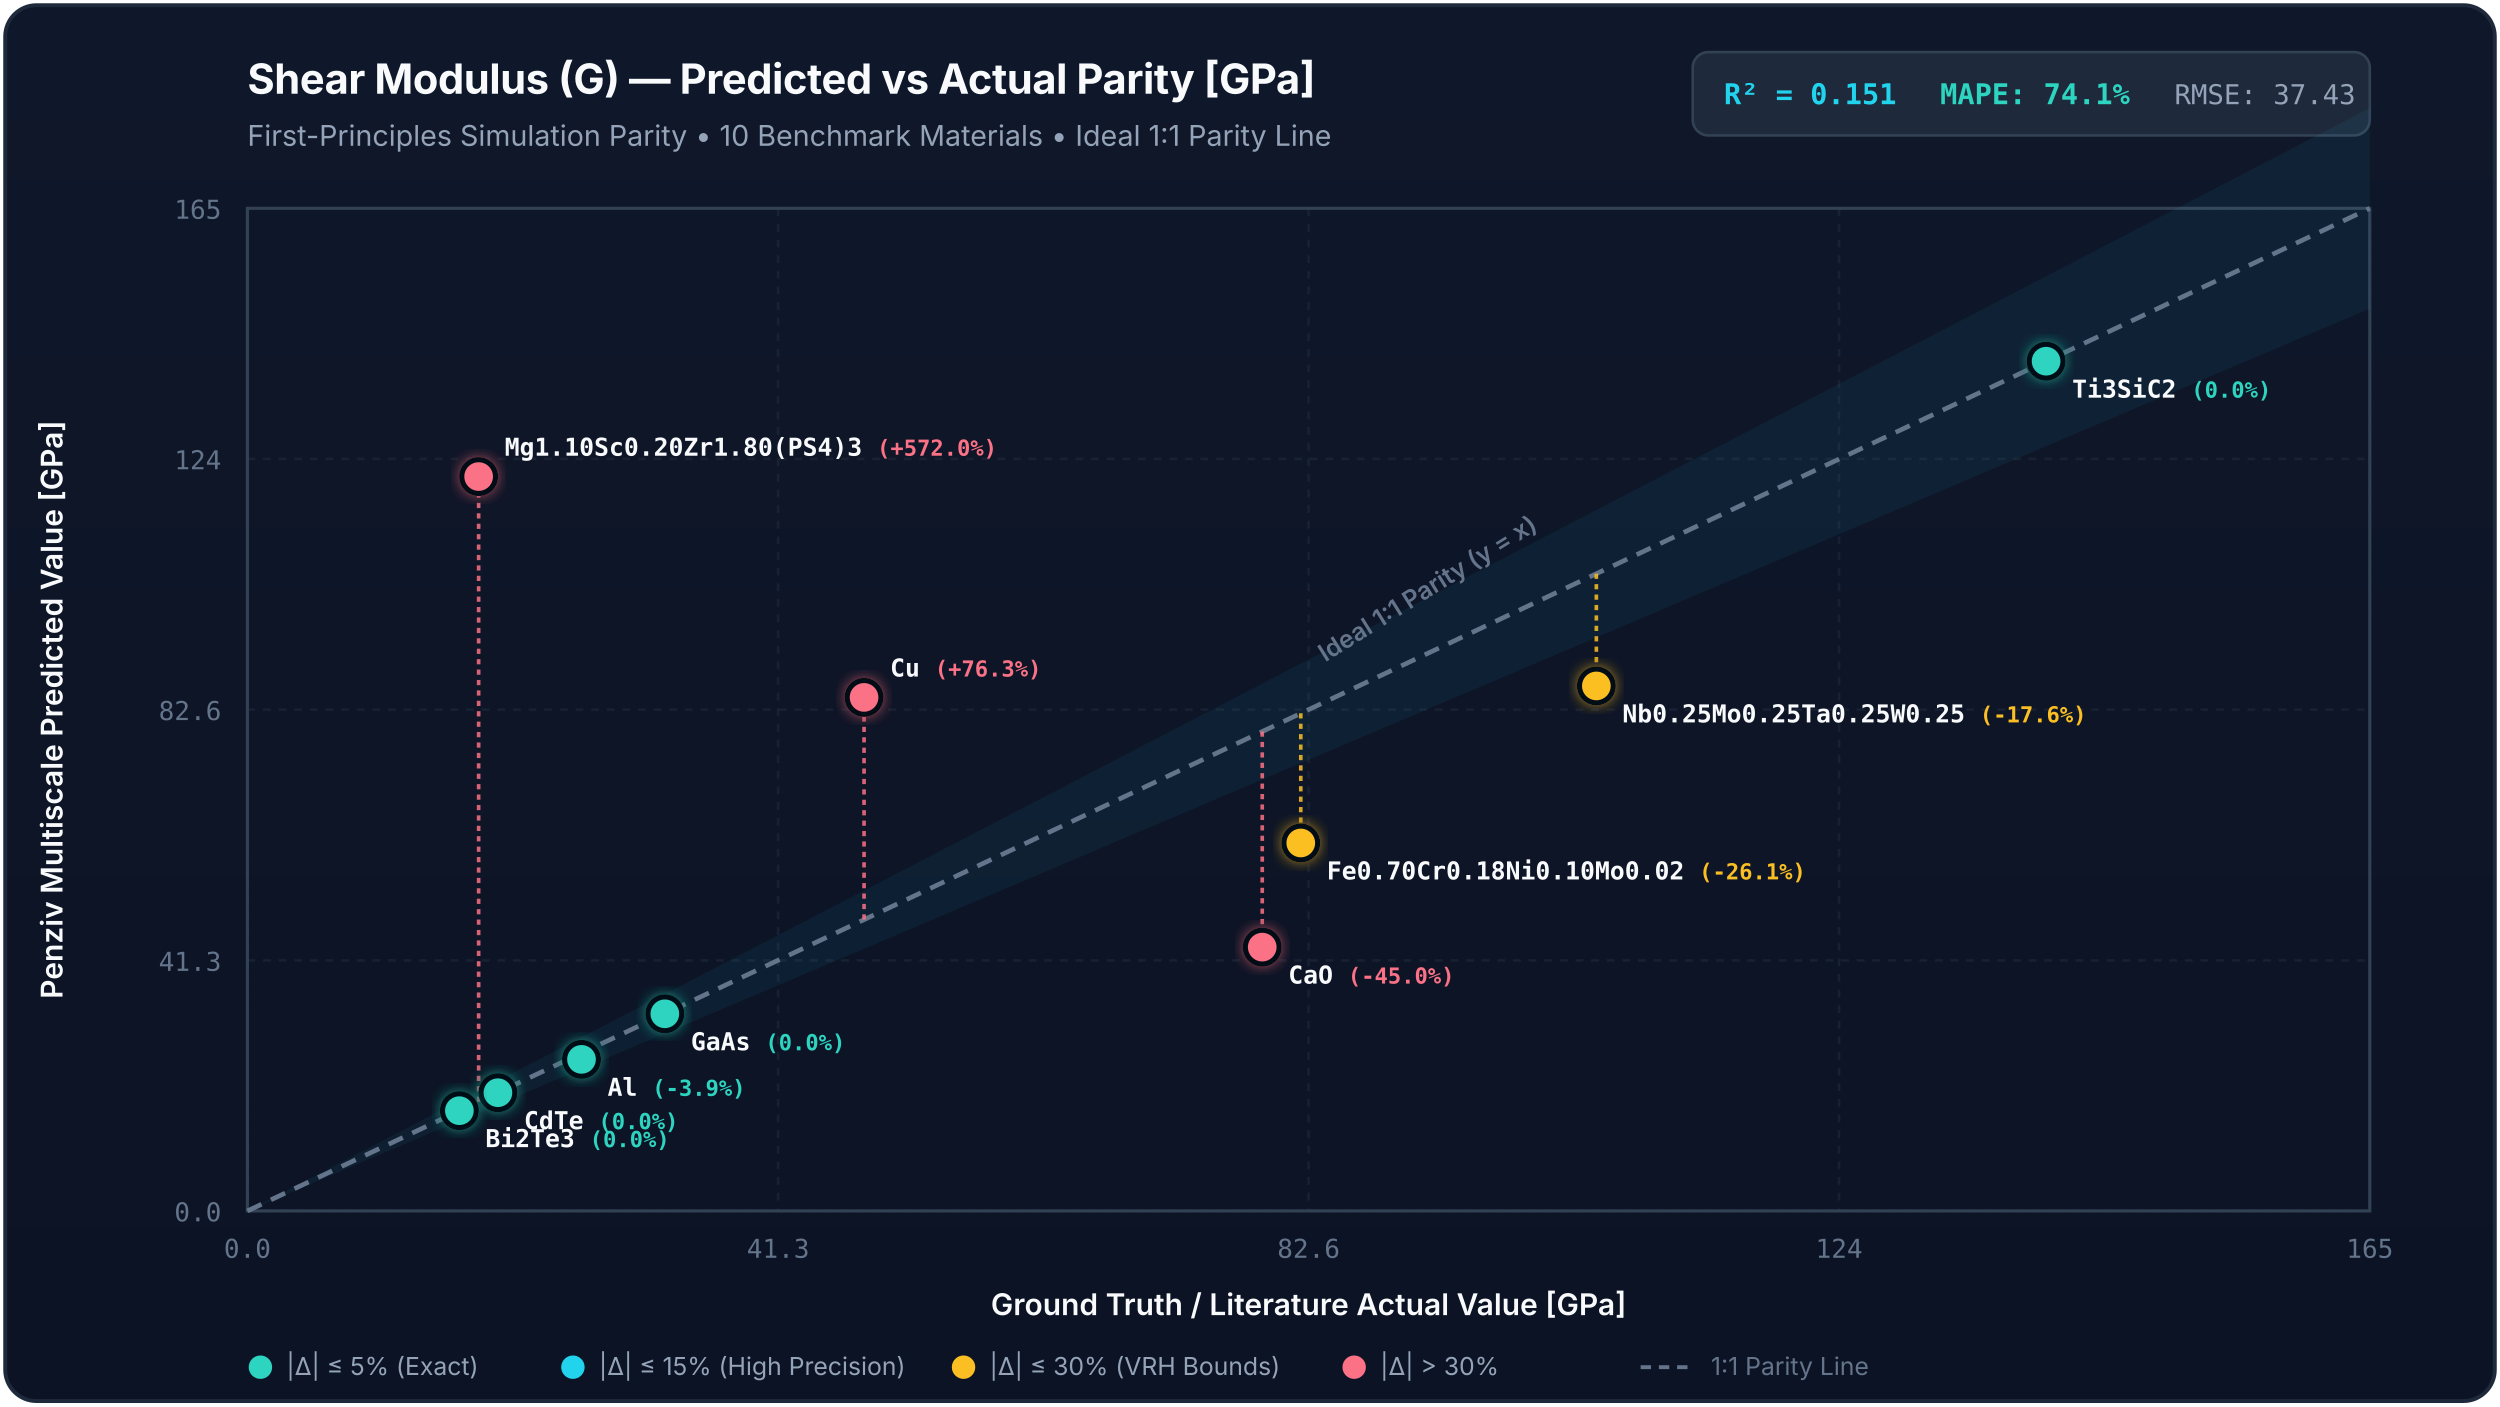
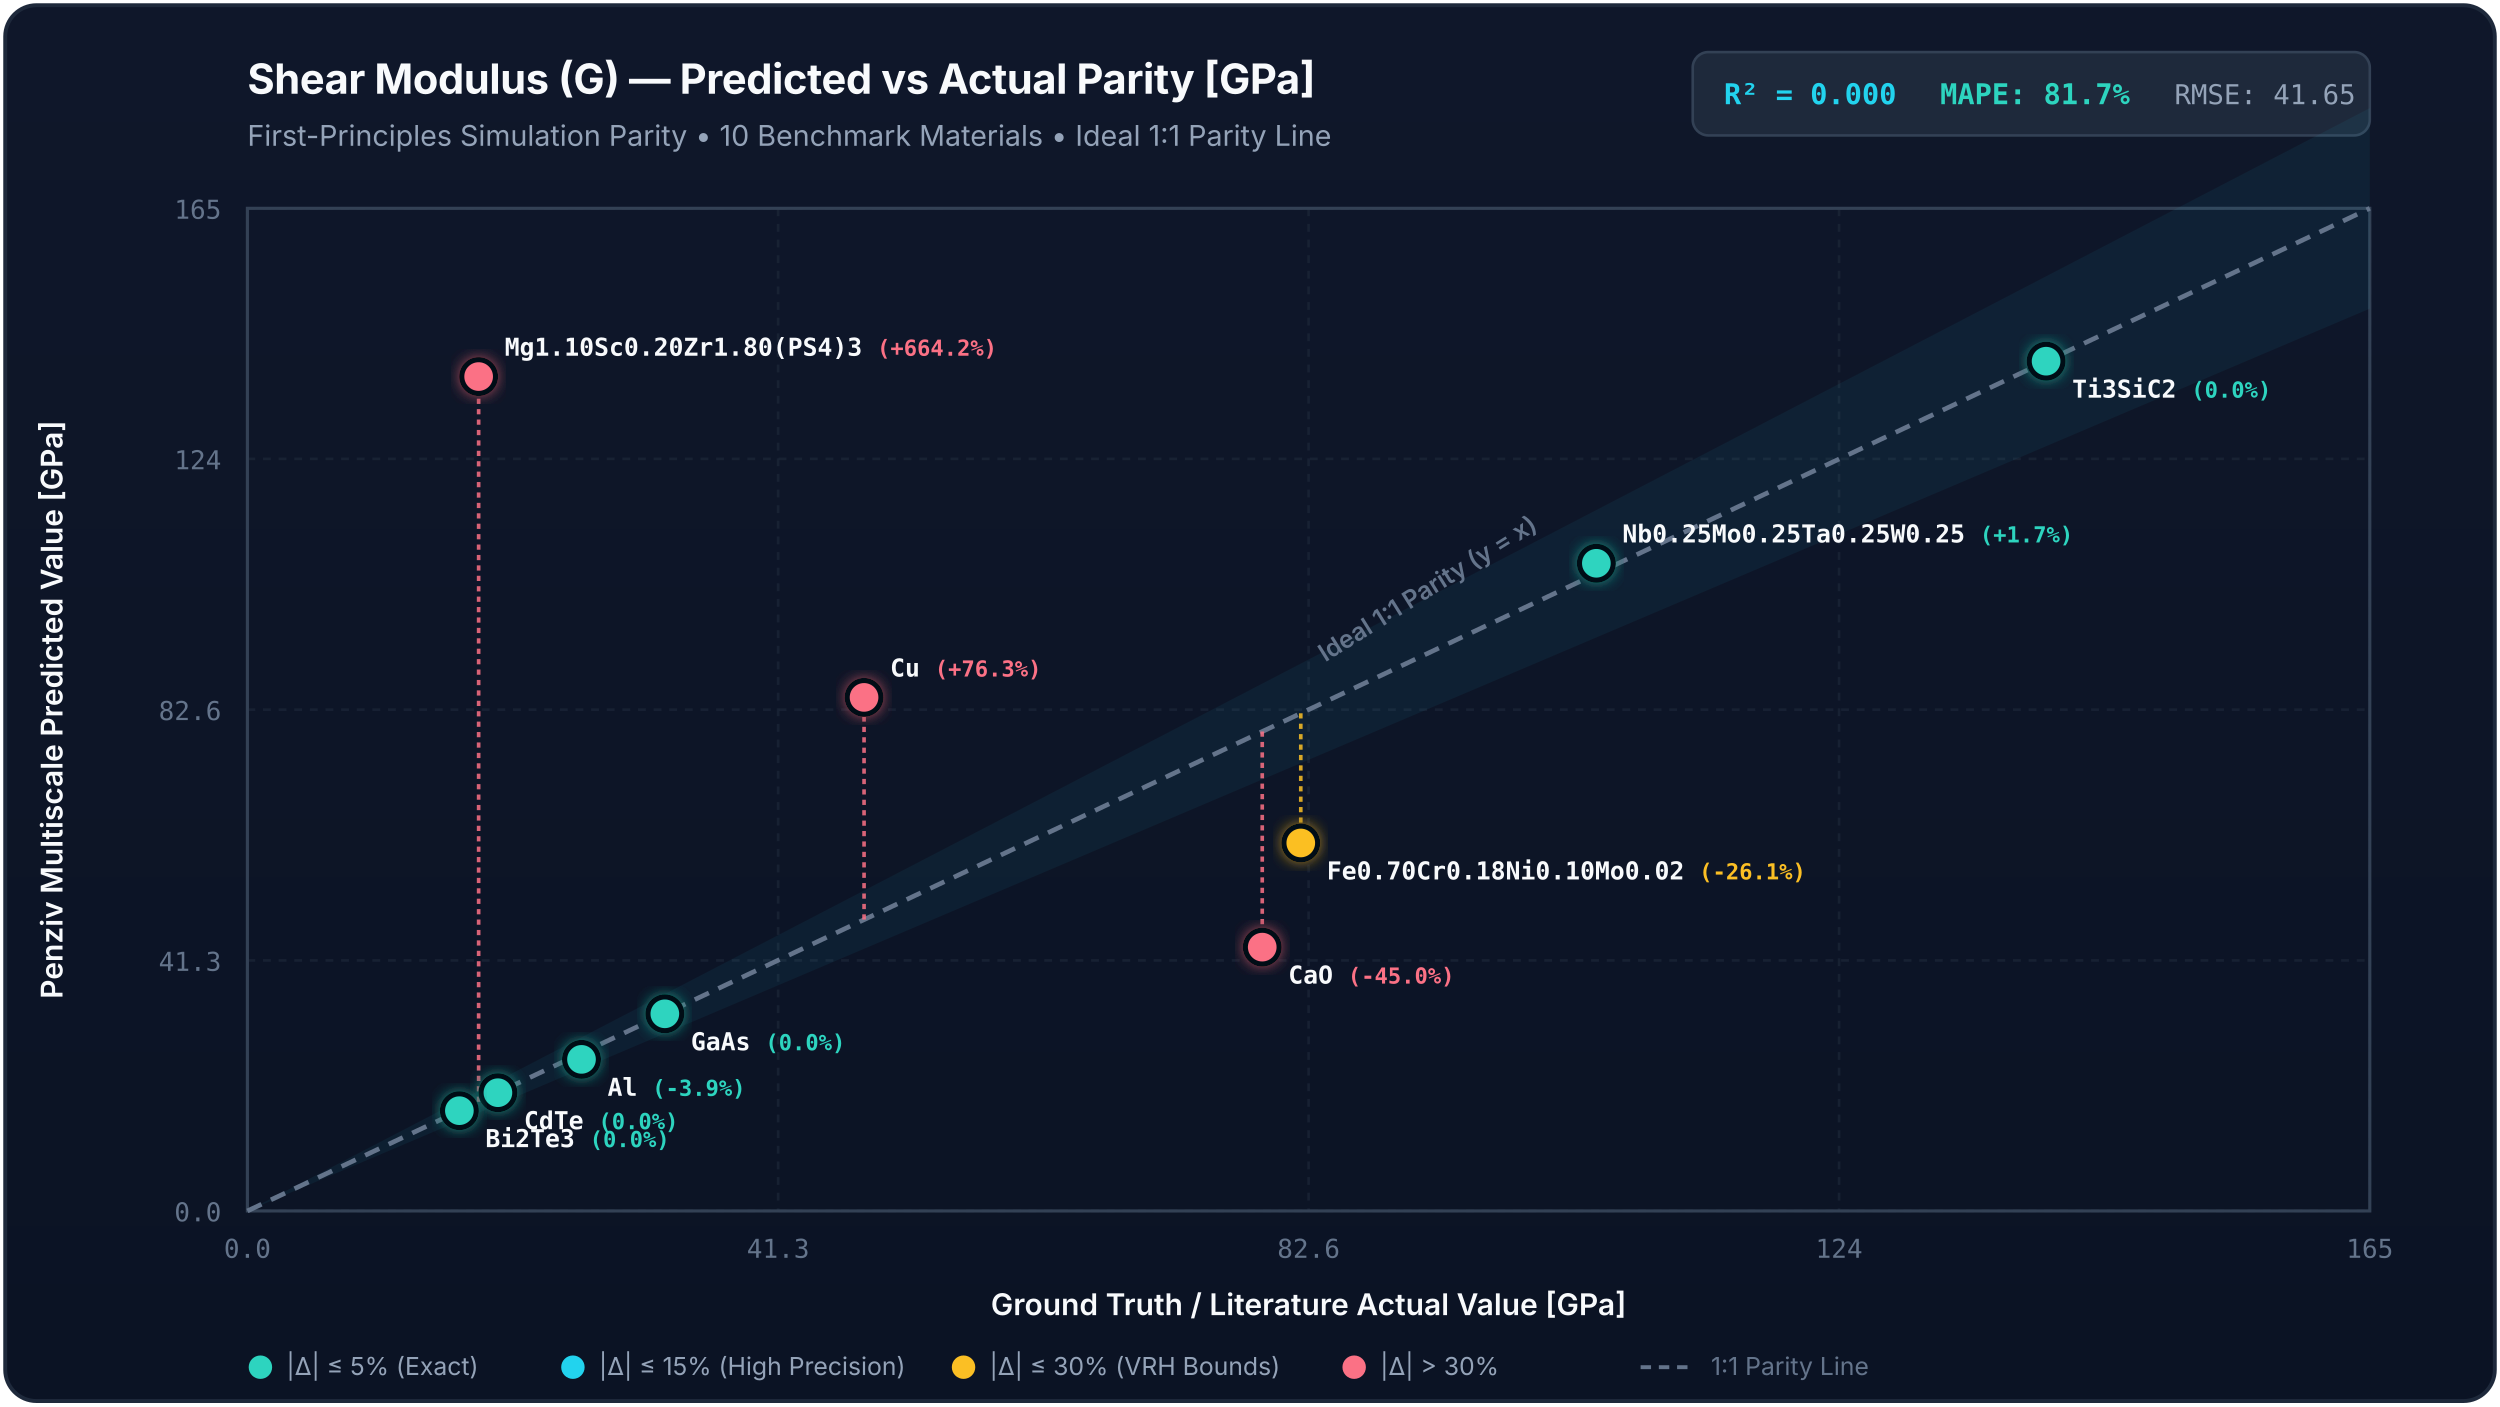
<svg xmlns="http://www.w3.org/2000/svg" viewBox="0 0 960 540" width="100%" height="auto" style="background-color: #040D18; border-radius: 12px; font-family: Inter, -apple-system, sans-serif;">
  <defs>
    <linearGradient id="gradParityCard" x1="0" y1="0" x2="0" y2="1">
      <stop offset="0%" stop-color="#0F172A" />
      <stop offset="100%" stop-color="#0B1324" />
    </linearGradient>
    <filter id="glowEffect" x="-30%" y="-30%" width="160%" height="160%">
      <feGaussianBlur stdDeviation="3" result="blur" />
      <feComposite in="SourceGraphic" in2="blur" operator="over" />
    </filter>
  </defs>
  <rect x="2" y="2" width="956" height="536" rx="12" fill="url(#gradParityCard)" stroke="#1E293B" stroke-width="1.5" />
  <text x="95" y="36" fill="#F8FAFC" font-size="16" font-weight="700" letter-spacing="-0.01em">Shear Modulus (G) — Predicted vs Actual Parity [GPa]</text>
  <text x="95" y="56" fill="#94A3B8" font-size="11">First-Principles Simulation Parity • 10 Benchmark Materials • Ideal 1:1 Parity Line</text>
  <g transform="translate(650, 20)">
    <rect width="260" height="32" rx="6" fill="#1E293B" stroke="#334155" stroke-width="1" />
-     <text x="12" y="20" fill="#22D3EE" font-family="JetBrains Mono, monospace" font-size="11" font-weight="700">R² = 0.151</text>
-     <text x="95" y="20" fill="#2DD4BF" font-family="JetBrains Mono, monospace" font-size="11" font-weight="700">MAPE: 74.1%</text>
-     <text x="185" y="20" fill="#94A3B8" font-family="JetBrains Mono, monospace" font-size="10.5">RMSE: 37.43</text>
+     <text x="12" y="20" fill="#22D3EE" font-family="JetBrains Mono, monospace" font-size="11" font-weight="700">R² = 0.000</text>
+     <text x="95" y="20" fill="#2DD4BF" font-family="JetBrains Mono, monospace" font-size="11" font-weight="700">MAPE: 81.7%</text>
+     <text x="185" y="20" fill="#94A3B8" font-family="JetBrains Mono, monospace" font-size="10.5">RMSE: 41.65</text>
  </g>
  <line x1="95.0" y1="80" x2="95.0" y2="465" stroke="#1E293B" stroke-width="1" stroke-dasharray="3,3" opacity="0.6" />
  <line x1="95" y1="465.0" x2="910" y2="465.0" stroke="#1E293B" stroke-width="1" stroke-dasharray="3,3" opacity="0.6" />
  <text x="85" y="469.0" fill="#64748B" font-family="JetBrains Mono, monospace" font-size="10" text-anchor="end">0.0</text>
  <text x="95.0" y="483.0" fill="#64748B" font-family="JetBrains Mono, monospace" font-size="10" text-anchor="middle">0.0</text>
  <line x1="298.8" y1="80" x2="298.8" y2="465" stroke="#1E293B" stroke-width="1" stroke-dasharray="3,3" opacity="0.6" />
  <line x1="95" y1="368.8" x2="910" y2="368.8" stroke="#1E293B" stroke-width="1" stroke-dasharray="3,3" opacity="0.6" />
  <text x="85" y="372.8" fill="#64748B" font-family="JetBrains Mono, monospace" font-size="10" text-anchor="end">41.3</text>
  <text x="298.8" y="483.0" fill="#64748B" font-family="JetBrains Mono, monospace" font-size="10" text-anchor="middle">41.3</text>
  <line x1="502.5" y1="80" x2="502.5" y2="465" stroke="#1E293B" stroke-width="1" stroke-dasharray="3,3" opacity="0.6" />
  <line x1="95" y1="272.5" x2="910" y2="272.5" stroke="#1E293B" stroke-width="1" stroke-dasharray="3,3" opacity="0.6" />
  <text x="85" y="276.5" fill="#64748B" font-family="JetBrains Mono, monospace" font-size="10" text-anchor="end">82.6</text>
  <text x="502.5" y="483.0" fill="#64748B" font-family="JetBrains Mono, monospace" font-size="10" text-anchor="middle">82.6</text>
  <line x1="706.2" y1="80" x2="706.2" y2="465" stroke="#1E293B" stroke-width="1" stroke-dasharray="3,3" opacity="0.6" />
  <line x1="95" y1="176.2" x2="910" y2="176.2" stroke="#1E293B" stroke-width="1" stroke-dasharray="3,3" opacity="0.6" />
  <text x="85" y="180.2" fill="#64748B" font-family="JetBrains Mono, monospace" font-size="10" text-anchor="end">124</text>
  <text x="706.2" y="483.0" fill="#64748B" font-family="JetBrains Mono, monospace" font-size="10" text-anchor="middle">124</text>
  <line x1="910.0" y1="80" x2="910.0" y2="465" stroke="#1E293B" stroke-width="1" stroke-dasharray="3,3" opacity="0.6" />
  <line x1="95" y1="80.0" x2="910" y2="80.0" stroke="#1E293B" stroke-width="1" stroke-dasharray="3,3" opacity="0.6" />
  <text x="85" y="84.0" fill="#64748B" font-family="JetBrains Mono, monospace" font-size="10" text-anchor="end">165</text>
  <text x="910.0" y="483.0" fill="#64748B" font-family="JetBrains Mono, monospace" font-size="10" text-anchor="middle">165</text>
  <rect x="95" y="80" width="815" height="385" fill="none" stroke="#334155" stroke-width="1.2" />
  <polygon points="95.0,465.0 910.0,41.5 910.0,118.5 95.0,465.0" fill="#22D3EE" opacity="0.06" />
  <line x1="95.0" y1="465.0" x2="910.0" y2="80.0" stroke="#64748B" stroke-width="1.8" stroke-dasharray="6,4" />
  <text x="517.5" y="260.5" fill="#64748B" font-size="9.5" font-weight="600" transform="rotate(-32 502.5 272.5)">Ideal 1:1 Parity (y = x)</text>
  <text x="502.5" y="505.0" fill="#F8FAFC" font-size="11.5" font-weight="600" text-anchor="middle">Ground Truth / Literature Actual Value  [GPa]</text>
  <text x="24" y="272.5" fill="#F8FAFC" font-size="11.5" font-weight="600" text-anchor="middle" transform="rotate(-90 24 272.5)">Penziv Multiscale Predicted Value  [GPa]</text>
  <line x1="331.8" y1="353.1" x2="331.8" y2="267.8" stroke="#FB7185" stroke-width="1.4" stroke-dasharray="2,2" opacity="0.85" />
  <circle cx="331.8" cy="267.8" r="6.5" fill="#FB7185" stroke="#040D18" stroke-width="2" filter="url(#glowEffect)" />
  <text x="341.8" y="259.8" fill="#F8FAFC" font-family="JetBrains Mono, monospace" font-size="9.5" font-weight="700" text-anchor="start">Cu <tspan fill="#FB7185" font-size="8.5">(+76.3%)</tspan>
  </text>
  <line x1="223.3" y1="404.4" x2="223.3" y2="406.8" stroke="#2DD4BF" stroke-width="1.4" stroke-dasharray="2,2" opacity="0.85" />
  <circle cx="223.3" cy="406.8" r="6.5" fill="#2DD4BF" stroke="#040D18" stroke-width="2" filter="url(#glowEffect)" />
  <text x="233.3" y="420.8" fill="#F8FAFC" font-family="JetBrains Mono, monospace" font-size="9.5" font-weight="700" text-anchor="start">Al <tspan fill="#2DD4BF" font-size="8.5">(-3.9%)</tspan>
  </text>
  <line x1="484.7" y1="280.9" x2="484.7" y2="363.7" stroke="#FB7185" stroke-width="1.4" stroke-dasharray="2,2" opacity="0.85" />
  <circle cx="484.7" cy="363.7" r="6.5" fill="#FB7185" stroke="#040D18" stroke-width="2" filter="url(#glowEffect)" />
  <text x="494.7" y="377.7" fill="#F8FAFC" font-family="JetBrains Mono, monospace" font-size="9.5" font-weight="700" text-anchor="start">CaO <tspan fill="#FB7185" font-size="8.5">(-45.0%)</tspan>
  </text>
  <line x1="499.5" y1="273.9" x2="499.5" y2="323.7" stroke="#FBBF24" stroke-width="1.4" stroke-dasharray="2,2" opacity="0.85" />
  <circle cx="499.5" cy="323.7" r="6.5" fill="#FBBF24" stroke="#040D18" stroke-width="2" filter="url(#glowEffect)" />
  <text x="509.5" y="337.7" fill="#F8FAFC" font-family="JetBrains Mono, monospace" font-size="9.5" font-weight="700" text-anchor="start">Fe0.70Cr0.18Ni0.10Mo0.02 <tspan fill="#FBBF24" font-size="8.5">(-26.1%)</tspan>
  </text>
  <line x1="785.7" y1="138.7" x2="785.7" y2="138.7" stroke="#2DD4BF" stroke-width="1.4" stroke-dasharray="2,2" opacity="0.85" />
  <circle cx="785.7" cy="138.7" r="6.5" fill="#2DD4BF" stroke="#040D18" stroke-width="2" filter="url(#glowEffect)" />
  <text x="795.7" y="152.7" fill="#F8FAFC" font-family="JetBrains Mono, monospace" font-size="9.5" font-weight="700" text-anchor="start">Ti3SiC2 <tspan fill="#2DD4BF" font-size="8.5">(0.0%)</tspan>
  </text>
-   <line x1="613.0" y1="220.3" x2="613.0" y2="263.4" stroke="#FBBF24" stroke-width="1.4" stroke-dasharray="2,2" opacity="0.85" />
-   <circle cx="613.0" cy="263.4" r="6.5" fill="#FBBF24" stroke="#040D18" stroke-width="2" filter="url(#glowEffect)" />
-   <text x="623.0" y="277.4" fill="#F8FAFC" font-family="JetBrains Mono, monospace" font-size="9.5" font-weight="700" text-anchor="start">Nb0.25Mo0.25Ta0.25W0.25 <tspan fill="#FBBF24" font-size="8.5">(-17.6%)</tspan>
+   <line x1="613.0" y1="220.3" x2="613.0" y2="216.3" stroke="#2DD4BF" stroke-width="1.4" stroke-dasharray="2,2" opacity="0.85" />
+   <circle cx="613.0" cy="216.3" r="6.5" fill="#2DD4BF" stroke="#040D18" stroke-width="2" filter="url(#glowEffect)" />
+   <text x="623.0" y="208.3" fill="#F8FAFC" font-family="JetBrains Mono, monospace" font-size="9.5" font-weight="700" text-anchor="start">Nb0.25Mo0.25Ta0.25W0.25 <tspan fill="#2DD4BF" font-size="8.5">(+1.7%)</tspan>
  </text>
-   <line x1="183.8" y1="423.1" x2="183.8" y2="183.0" stroke="#FB7185" stroke-width="1.4" stroke-dasharray="2,2" opacity="0.85" />
-   <circle cx="183.8" cy="183.0" r="6.5" fill="#FB7185" stroke="#040D18" stroke-width="2" filter="url(#glowEffect)" />
-   <text x="193.8" y="175.0" fill="#F8FAFC" font-family="JetBrains Mono, monospace" font-size="9.5" font-weight="700" text-anchor="start">Mg1.10Sc0.20Zr1.80(PS4)3 <tspan fill="#FB7185" font-size="8.5">(+572.0%)</tspan>
+   <line x1="183.8" y1="423.1" x2="183.8" y2="144.6" stroke="#FB7185" stroke-width="1.4" stroke-dasharray="2,2" opacity="0.85" />
+   <circle cx="183.8" cy="144.6" r="6.5" fill="#FB7185" stroke="#040D18" stroke-width="2" filter="url(#glowEffect)" />
+   <text x="193.8" y="136.6" fill="#F8FAFC" font-family="JetBrains Mono, monospace" font-size="9.5" font-weight="700" text-anchor="start">Mg1.10Sc0.20Zr1.80(PS4)3 <tspan fill="#FB7185" font-size="8.5">(+664.2%)</tspan>
  </text>
  <line x1="255.3" y1="389.3" x2="255.3" y2="389.3" stroke="#2DD4BF" stroke-width="1.4" stroke-dasharray="2,2" opacity="0.85" />
  <circle cx="255.3" cy="389.3" r="6.5" fill="#2DD4BF" stroke="#040D18" stroke-width="2" filter="url(#glowEffect)" />
  <text x="265.3" y="403.3" fill="#F8FAFC" font-family="JetBrains Mono, monospace" font-size="9.5" font-weight="700" text-anchor="start">GaAs <tspan fill="#2DD4BF" font-size="8.5">(0.0%)</tspan>
  </text>
  <line x1="191.2" y1="419.6" x2="191.2" y2="419.6" stroke="#2DD4BF" stroke-width="1.4" stroke-dasharray="2,2" opacity="0.85" />
  <circle cx="191.2" cy="419.6" r="6.5" fill="#2DD4BF" stroke="#040D18" stroke-width="2" filter="url(#glowEffect)" />
  <text x="201.2" y="433.6" fill="#F8FAFC" font-family="JetBrains Mono, monospace" font-size="9.5" font-weight="700" text-anchor="start">CdTe <tspan fill="#2DD4BF" font-size="8.5">(0.0%)</tspan>
  </text>
  <line x1="176.4" y1="426.5" x2="176.4" y2="426.5" stroke="#2DD4BF" stroke-width="1.4" stroke-dasharray="2,2" opacity="0.85" />
  <circle cx="176.4" cy="426.5" r="6.5" fill="#2DD4BF" stroke="#040D18" stroke-width="2" filter="url(#glowEffect)" />
  <text x="186.4" y="440.5" fill="#F8FAFC" font-family="JetBrains Mono, monospace" font-size="9.5" font-weight="700" text-anchor="start">Bi2Te3 <tspan fill="#2DD4BF" font-size="8.5">(0.0%)</tspan>
  </text>
  <g transform="translate(95, 528)" font-size="9.5">
    <circle cx="5" cy="-3" r="4.5" fill="#2DD4BF" />
    <text x="15" y="0" fill="#94A3B8">|Δ| ≤ 5% (Exact)</text>
    <circle cx="125" cy="-3" r="4.5" fill="#22D3EE" />
    <text x="135" y="0" fill="#94A3B8">|Δ| ≤ 15% (High Precision)</text>
    <circle cx="275" cy="-3" r="4.5" fill="#FBBF24" />
    <text x="285" y="0" fill="#94A3B8">|Δ| ≤ 30% (VRH Bounds)</text>
    <circle cx="425" cy="-3" r="4.5" fill="#FB7185" />
    <text x="435" y="0" fill="#94A3B8">|Δ| &gt; 30%</text>
    <line x1="535" y1="-3" x2="555" y2="-3" stroke="#64748B" stroke-dasharray="4,3" stroke-width="1.5" />
    <text x="562" y="0" fill="#64748B">1:1 Parity Line</text>
  </g>
</svg>
